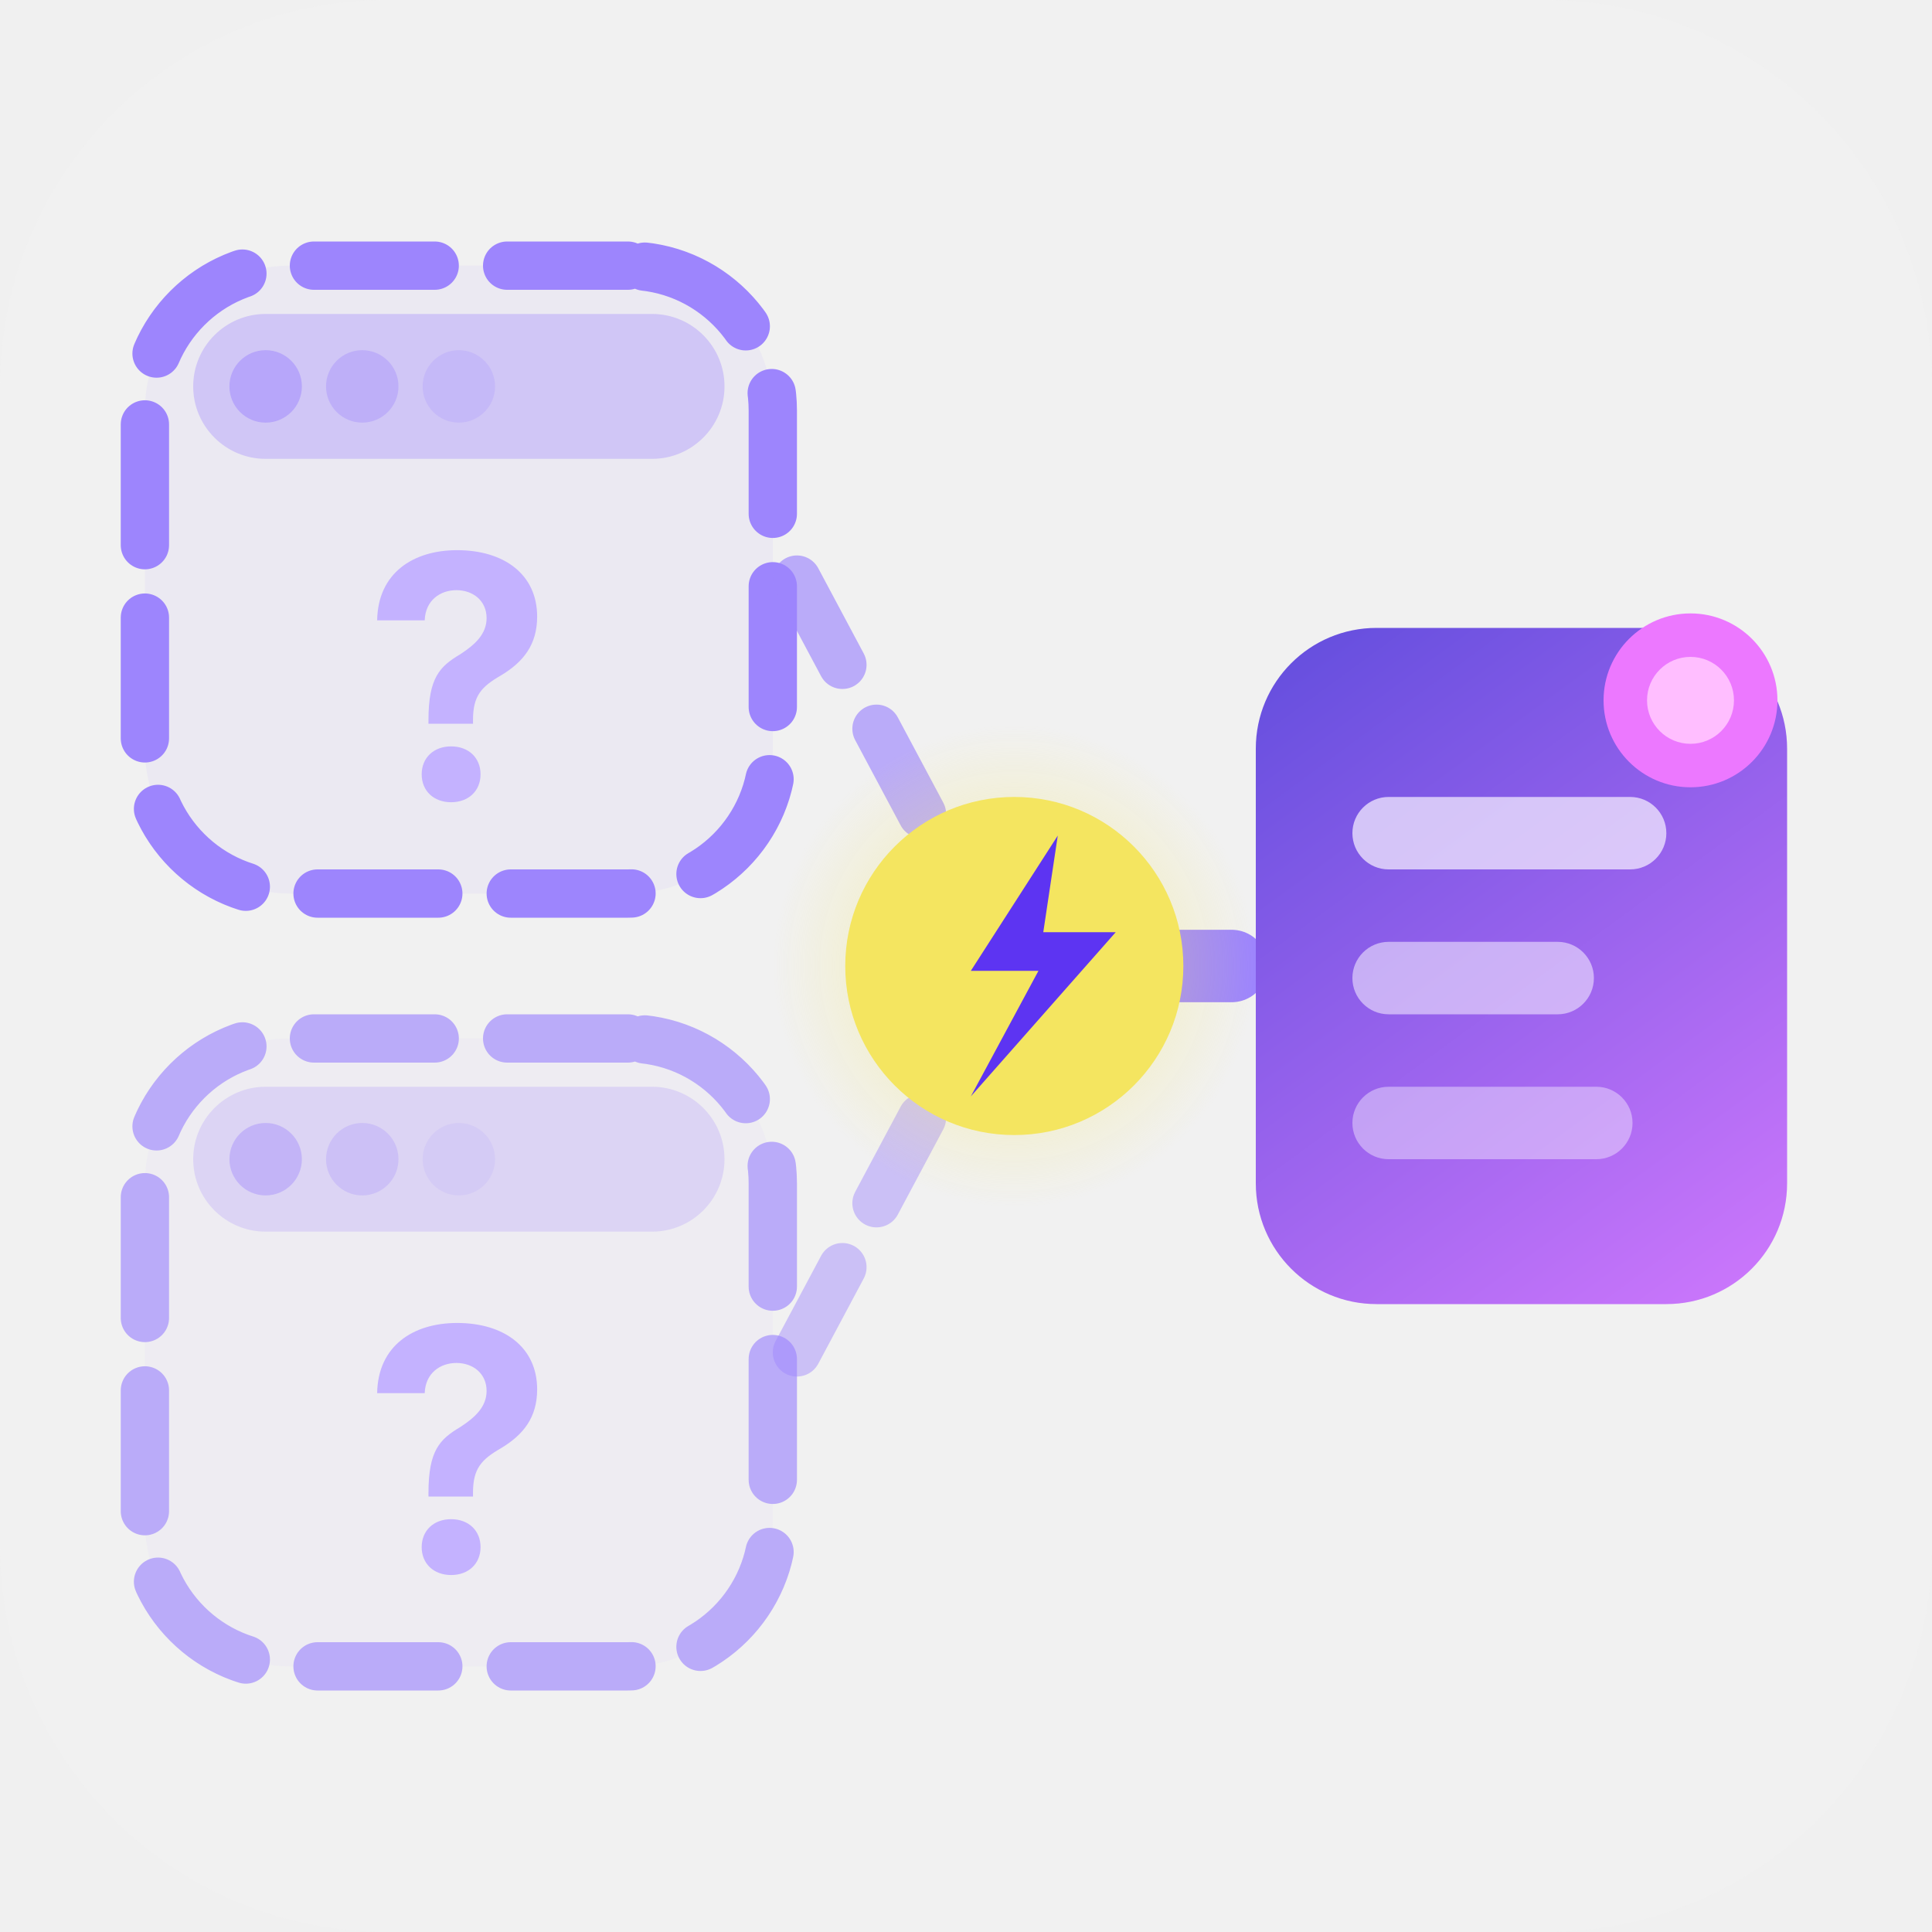
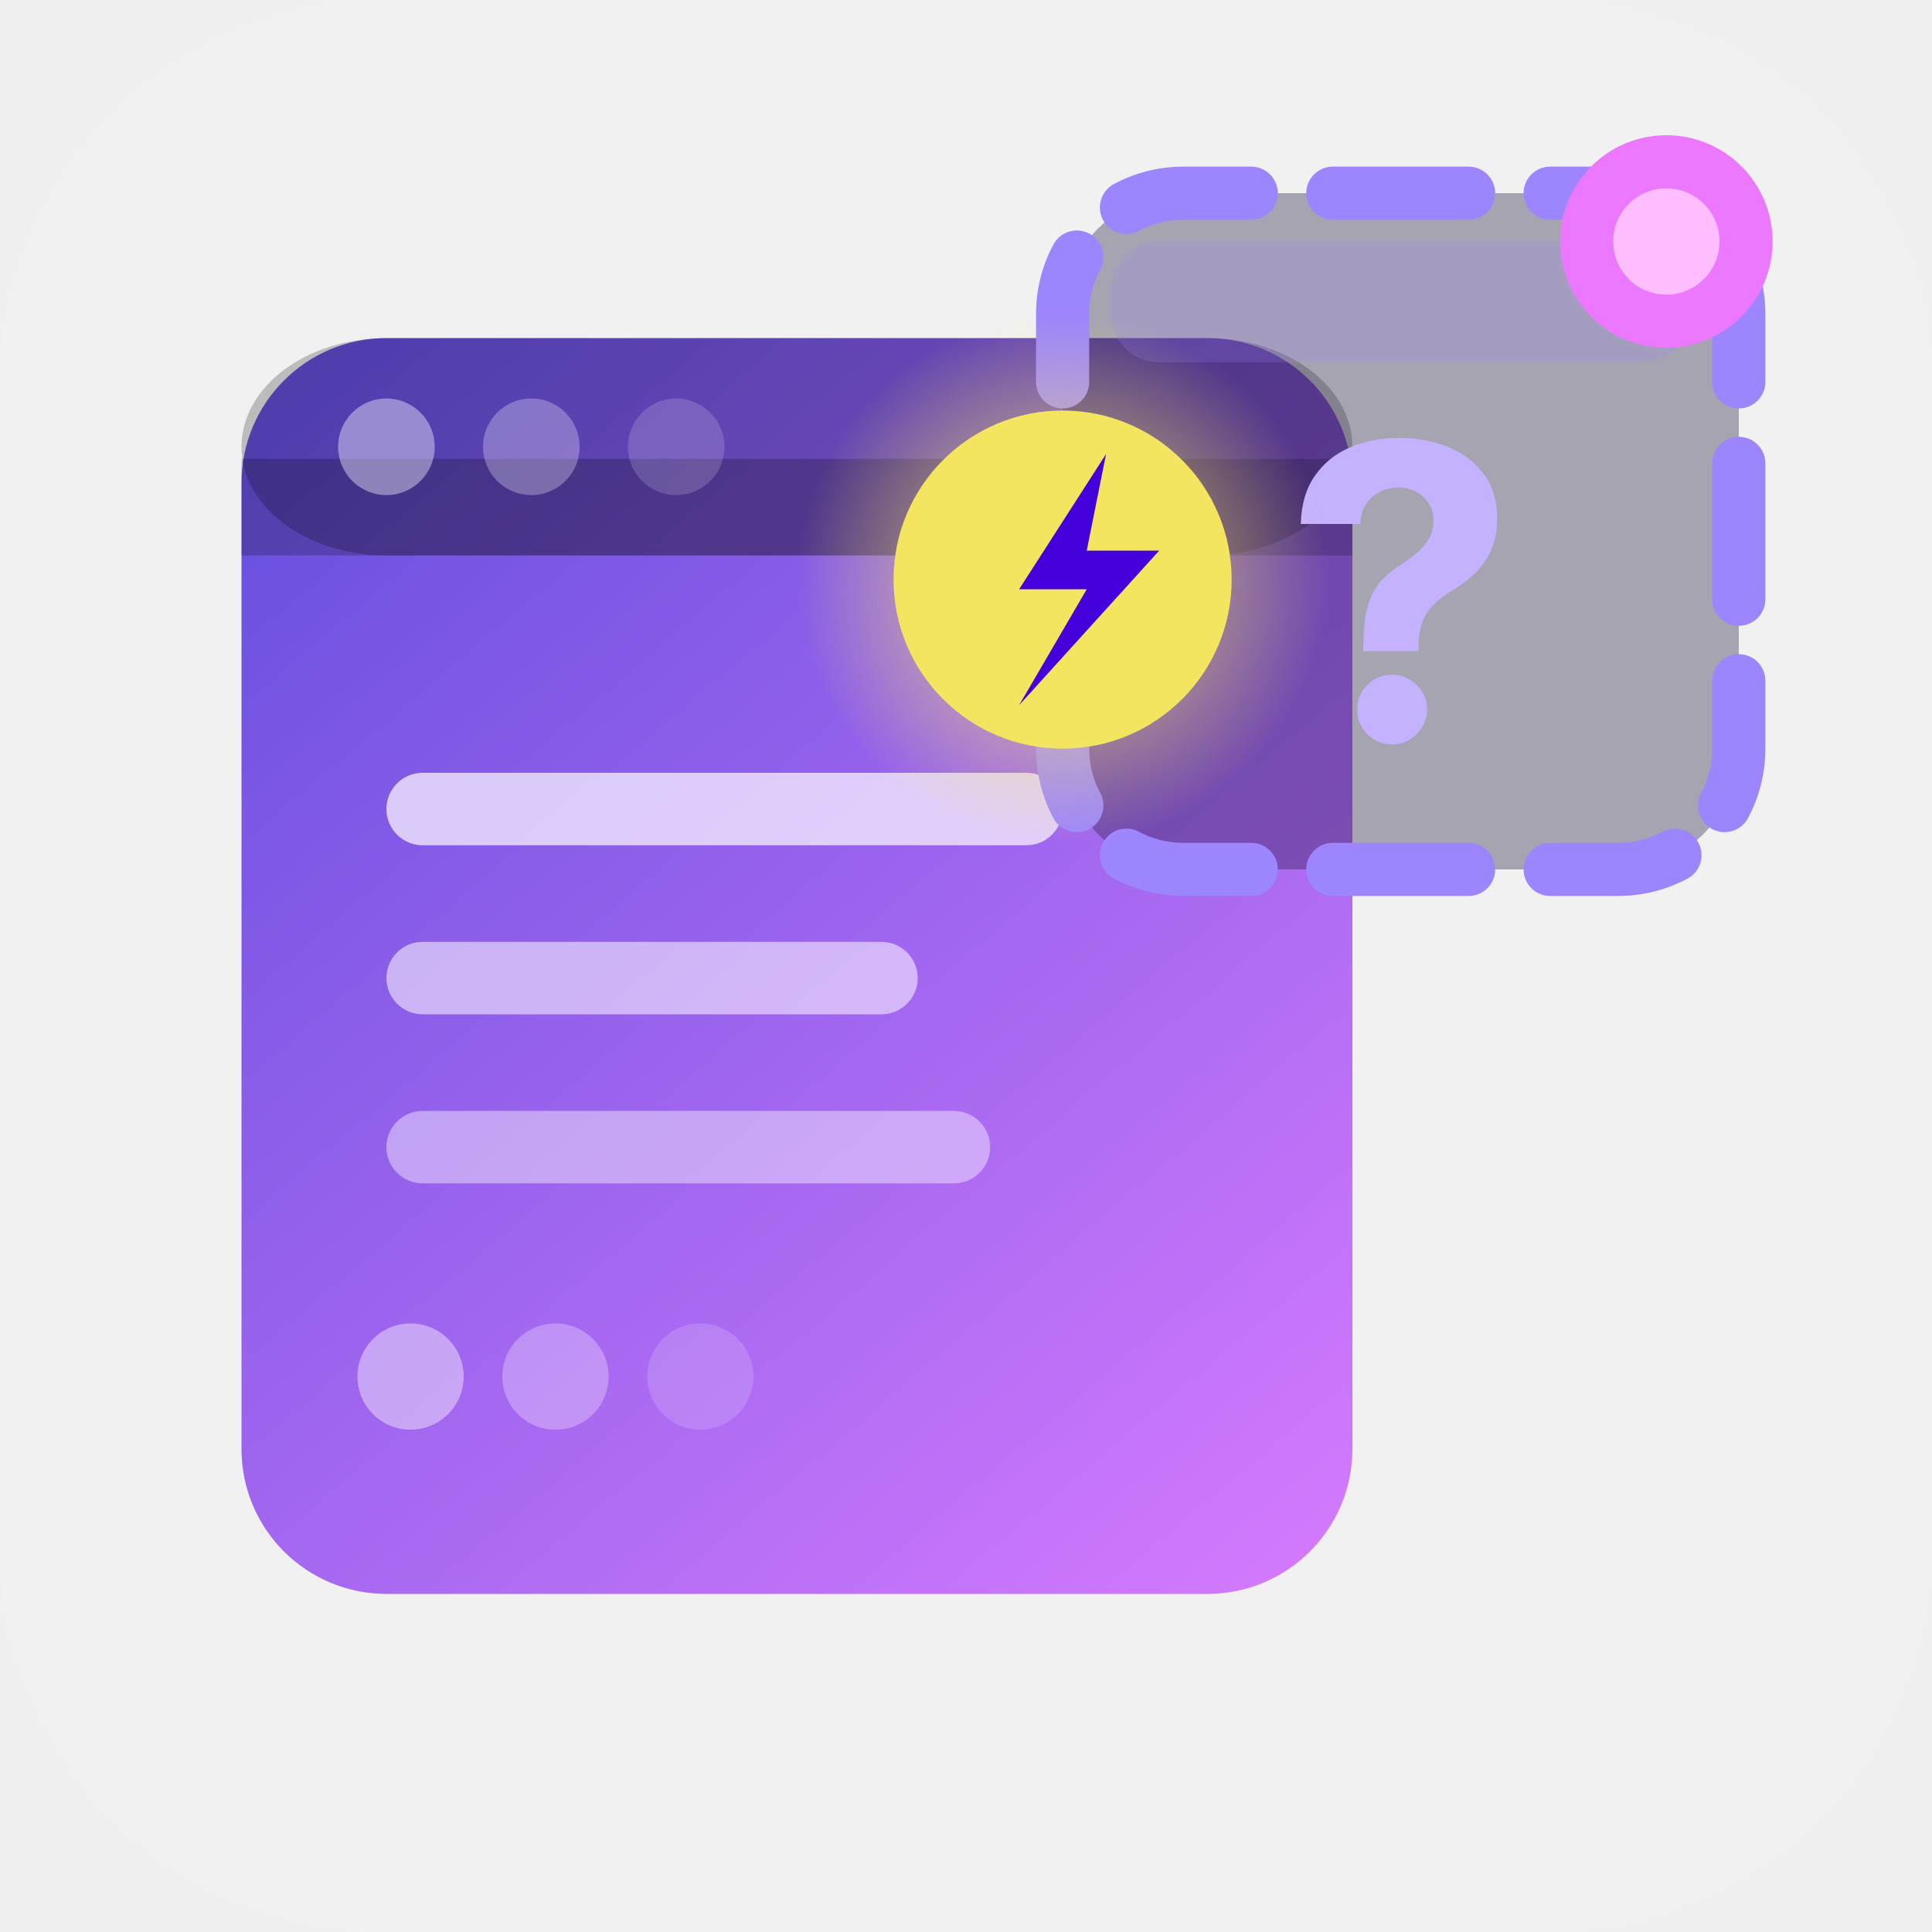
<svg xmlns="http://www.w3.org/2000/svg" width="40" height="40" viewBox="0 0 40 40" fill="none">
-   <g transform="translate(0.0 0.0)">
-     <path id="l1-Vector" d="M32 0H8C3.582 0 0 3.582 0 8V32C0 36.418 3.582 40 8 40H32C36.418 40 40 36.418 40 32V8C40 3.582 36.418 0 32 0Z" fill="#F7F8F8" fill-opacity="0.12" />
+   <g id="Type=Dynamic app, Dark mode=on">
+     <g clip-path="url(#clip0_13357_31769)">
+       <rect width="40" height="40" rx="8" fill="#F7F8F8" fill-opacity="0.12" />
+       <g id="DynamicAppIcon">
+         <path id="Vector" d="M25 7H8C6.343 7 5 8.343 5 10V30C5 31.657 6.343 33 8 33H25C26.657 33 28 31.657 28 30V10C28 8.343 26.657 7 25 7Z" fill="url(#paint0_linear_13357_31769)" />
+         <path id="Vector_2" d="M25 7H8C6.343 7 5 8.007 5 9.25C5 10.493 6.343 11.5 8 11.5H25C26.657 11.5 28 10.493 28 9.25C28 8.007 26.657 7 25 7Z" fill="black" fill-opacity="0.22" />
+         <path id="Vector_3" d="M28 9.5H5V11.5H28V9.5Z" fill="black" fill-opacity="0.22" />
+         <path id="Vector_4" opacity="0.5" d="M8 10.25C8.552 10.25 9 9.802 9 9.25C9 8.698 8.552 8.25 8 8.25C7.448 8.25 7 8.698 7 9.25C7 9.802 7.448 10.25 8 10.25Z" fill="#F5EEFF" fill-opacity="0.85" />
+         <path id="Vector_5" opacity="0.35" d="M11 10.25C11.552 10.25 12 9.802 12 9.25C12 8.698 11.552 8.25 11 8.25C10.448 8.25 10 8.698 10 9.25C10 9.802 10.448 10.25 11 10.25Z" fill="#F5EEFF" fill-opacity="0.85" />
+         <path id="Vector_6" opacity="0.2" d="M14 10.25C14.552 10.25 15 9.802 15 9.25C15 8.698 14.552 8.25 14 8.25C13.448 8.25 13 8.698 13 9.25C13 9.802 13.448 10.25 14 10.25Z" fill="#F5EEFF" fill-opacity="0.85" />
+         <path id="Vector_7" opacity="0.9" d="M21.25 16H8.75C8.336 16 8 16.336 8 16.75C8 17.164 8.336 17.5 8.75 17.5H21.25C21.664 17.5 22 17.164 22 16.75C22 16.336 21.664 16 21.25 16Z" fill="#F5EEFF" fill-opacity="0.85" />
+         <path id="Vector_8" opacity="0.7" d="M18.25 19.5H8.75C8.336 19.5 8 19.836 8 20.25C8 20.664 8.336 21 8.75 21H18.25C18.664 21 19 20.664 19 20.25C19 19.836 18.664 19.5 18.25 19.5Z" fill="#F5EEFF" fill-opacity="0.85" />
+         <path id="Vector_9" opacity="0.55" d="M19.75 23H8.75C8.336 23 8 23.336 8 23.75C8 24.164 8.336 24.5 8.75 24.5H19.75C20.164 24.5 20.5 24.164 20.5 23.75C20.5 23.336 20.164 23 19.75 23Z" fill="#F5EEFF" fill-opacity="0.85" />
+         <path id="Vector_10" opacity="0.55" d="M8.5 29.6C9.107 29.6 9.6 29.108 9.6 28.5C9.6 27.893 9.107 27.4 8.5 27.4C7.892 27.4 7.4 27.893 7.4 28.5C7.4 29.108 7.892 29.6 8.5 29.6Z" fill="#F5EEFF" fill-opacity="0.85" />
+         <path id="Vector_11" opacity="0.38" d="M11.5 29.6C12.107 29.6 12.6 29.108 12.6 28.5C12.6 27.893 12.107 27.4 11.5 27.4C10.892 27.4 10.4 27.893 10.4 28.5C10.4 29.108 10.892 29.6 11.5 29.6Z" fill="#F5EEFF" fill-opacity="0.85" />
+         <path id="Vector_12" opacity="0.2" d="M14.5 29.6C15.107 29.6 15.6 29.108 15.6 28.5C15.6 27.893 15.107 27.4 14.5 27.4C13.892 27.4 13.4 27.893 13.4 28.5C13.4 29.108 13.892 29.6 14.5 29.6Z" fill="#F5EEFF" fill-opacity="0.85" />
+         <path id="Vector_13" d="M33.5 4H24.5C23.119 4 22 5.119 22 6.5V15.5C22 16.881 23.119 18 24.5 18H33.5C34.881 18 36 16.881 36 15.5V6.5C36 5.119 34.881 4 33.5 4Z" fill="#1E143C" fill-opacity="0.35" />
+         <path id="Vector (Stroke)" d="M22.837 17.446C22.98 17.178 23.313 17.077 23.581 17.221C23.854 17.367 24.167 17.45 24.5 17.45H25.906C26.21 17.45 26.456 17.697 26.456 18C26.456 18.304 26.21 18.55 25.906 18.55H24.5C23.981 18.55 23.491 18.42 23.062 18.19C22.794 18.047 22.693 17.714 22.837 17.446ZM30.406 17.45C30.71 17.45 30.956 17.697 30.956 18C30.956 18.304 30.71 18.55 30.406 18.55H27.594C27.29 18.55 27.044 18.304 27.044 18C27.044 17.697 27.29 17.45 27.594 17.45H30.406ZM34.419 17.221C34.687 17.077 35.02 17.178 35.163 17.446C35.307 17.714 35.206 18.047 34.939 18.19C34.51 18.42 34.019 18.55 33.5 18.55H32.094C31.79 18.55 31.544 18.304 31.544 18C31.544 17.697 31.79 17.45 32.094 17.45H33.5C33.834 17.45 34.146 17.367 34.419 17.221ZM21.45 15.5V14.094C21.45 13.79 21.696 13.544 22 13.544C22.304 13.544 22.55 13.79 22.55 14.094V15.5C22.55 15.834 22.633 16.146 22.78 16.419C22.923 16.687 22.822 17.02 22.554 17.164C22.287 17.307 21.953 17.206 21.81 16.939C21.58 16.51 21.45 16.019 21.45 15.5ZM35.45 15.5V14.094C35.45 13.79 35.696 13.544 36 13.544C36.304 13.544 36.55 13.79 36.55 14.094V15.5C36.55 16.019 36.42 16.51 36.19 16.939C36.047 17.206 35.714 17.307 35.446 17.164C35.178 17.02 35.077 16.687 35.221 16.419C35.367 16.146 35.45 15.834 35.45 15.5ZM21.45 12.407V9.594C21.45 9.29 21.696 9.044 22 9.044C22.304 9.044 22.55 9.29 22.55 9.594V12.407C22.55 12.71 22.304 12.957 22 12.957C21.696 12.957 21.45 12.71 21.45 12.407ZM35.45 12.407V9.594C35.45 9.29 35.696 9.044 36 9.044C36.304 9.044 36.55 9.29 36.55 9.594V12.407C36.55 12.71 36.304 12.957 36 12.957C35.696 12.957 35.45 12.71 35.45 12.407ZM21.45 7.907V6.5C21.45 5.981 21.58 5.491 21.81 5.062C21.953 4.794 22.287 4.694 22.554 4.837C22.822 4.98 22.923 5.314 22.78 5.581C22.633 5.855 22.55 6.167 22.55 6.5V7.907C22.55 8.21 22.304 8.457 22 8.457C21.696 8.457 21.45 8.21 21.45 7.907ZM35.45 7.907V6.5C35.45 6.167 35.367 5.855 35.221 5.581C35.077 5.314 35.178 4.98 35.446 4.837C35.714 4.694 36.047 4.794 36.19 5.062C36.42 5.491 36.55 5.981 36.55 6.5V7.907C36.55 8.21 36.304 8.457 36 8.457C35.696 8.457 35.45 8.21 35.45 7.907ZM25.906 3.45C26.21 3.45 26.456 3.697 26.456 4C26.456 4.304 26.21 4.55 25.906 4.55H24.5C24.167 4.55 23.854 4.634 23.581 4.78C23.313 4.923 22.98 4.822 22.837 4.555C22.693 4.287 22.794 3.954 23.062 3.81C23.491 3.58 23.981 3.45 24.5 3.45H25.906ZM33.5 3.45C34.019 3.45 34.51 3.58 34.939 3.81C35.206 3.954 35.307 4.287 35.163 4.555C35.02 4.822 34.687 4.923 34.419 4.78C34.146 4.634 33.834 4.55 33.5 4.55H32.094C31.79 4.55 31.544 4.304 31.544 4C31.544 3.697 31.79 3.45 32.094 3.45H33.5ZM30.406 3.45C30.71 3.45 30.956 3.697 30.956 4C30.956 4.304 30.71 4.55 30.406 4.55H27.594C27.29 4.55 27.044 4.304 27.044 4C27.044 3.697 27.29 3.45 27.594 3.45H30.406Z" fill="#9D85FD" />
+         <path id="Vector_14" d="M34 5H24C23.448 5 23 5.448 23 6V6.5C23 7.052 23.448 7.5 24 7.5H34C34.552 7.5 35 7.052 35 6.5V6C35 5.448 34.552 5 34 5Z" fill="#9D85FD" fill-opacity="0.2" />
+         <path id="?" d="M28.227 13.48V13.378C28.229 13.026 28.261 12.745 28.321 12.536C28.383 12.326 28.474 12.157 28.593 12.028C28.711 11.9 28.854 11.783 29.021 11.678C29.146 11.598 29.258 11.514 29.356 11.428C29.455 11.341 29.533 11.246 29.592 11.141C29.65 11.034 29.679 10.916 29.679 10.785C29.679 10.646 29.646 10.524 29.58 10.42C29.513 10.315 29.424 10.235 29.311 10.178C29.2 10.122 29.078 10.094 28.943 10.094C28.812 10.094 28.688 10.123 28.571 10.181C28.455 10.238 28.359 10.322 28.285 10.435C28.21 10.545 28.17 10.683 28.164 10.848H26.932C26.942 10.446 27.039 10.114 27.222 9.852C27.405 9.589 27.648 9.392 27.95 9.264C28.251 9.133 28.584 9.067 28.949 9.067C29.349 9.067 29.703 9.134 30.011 9.267C30.319 9.397 30.561 9.588 30.736 9.837C30.911 10.087 30.998 10.387 30.998 10.74C30.998 10.975 30.959 11.184 30.881 11.367C30.804 11.549 30.696 11.71 30.558 11.85C30.419 11.989 30.255 12.115 30.066 12.228C29.907 12.322 29.776 12.421 29.673 12.524C29.573 12.626 29.497 12.745 29.447 12.88C29.398 13.014 29.373 13.181 29.371 13.378V13.48H28.227ZM28.825 15.412C28.624 15.412 28.452 15.342 28.309 15.201C28.168 15.058 28.099 14.887 28.101 14.688C28.099 14.491 28.168 14.322 28.309 14.181C28.452 14.04 28.624 13.969 28.825 13.969C29.016 13.969 29.184 14.04 29.329 14.181C29.474 14.322 29.547 14.491 29.549 14.688C29.547 14.821 29.512 14.942 29.444 15.053C29.377 15.162 29.29 15.249 29.181 15.316C29.073 15.38 28.954 15.412 28.825 15.412Z" fill="#C4B2FF" />
+         <path id="Vector_15" d="M22 17.5C25.038 17.5 27.5 15.038 27.5 12C27.5 8.962 25.038 6.5 22 6.5C18.962 6.5 16.5 8.962 16.5 12C16.5 15.038 18.962 17.5 22 17.5Z" fill="url(#paint1_radial_13357_31769)" />
+         <path id="Vector_16" d="M22 15.5C23.933 15.5 25.5 13.933 25.5 12C25.5 10.067 23.933 8.5 22 8.5C20.067 8.5 18.5 10.067 18.5 12C18.5 13.933 20.067 15.5 22 15.5Z" fill="#F4E560" />
+         <path id="Vector_17" d="M22.9 9.4L21.1 12.2H22.5L21.1 14.6L24 11.4H22.5L22.9 9.4Z" fill="#4300DA" />
+         <path id="Vector_18" d="M34.5 7.2C35.715 7.2 36.7 6.215 36.7 5C36.7 3.785 35.715 2.8 34.5 2.8C33.285 2.8 32.3 3.785 32.3 5C32.3 6.215 33.285 7.2 34.5 7.2Z" fill="#EC78FF" />
+         <path id="Vector_19" d="M34.5 6.1C35.107 6.1 35.6 5.608 35.6 5C35.6 4.393 35.107 3.9 34.5 3.9C33.892 3.9 33.4 4.393 33.4 5C33.4 5.608 33.892 6.1 34.5 6.1Z" fill="#FFBEFF" />
+       </g>
+     </g>
  </g>
-   <g transform="translate(2.5 5.0)">
-     <path id="l2-Vector" d="M10.5 0.5H3.5C1.843 0.5 0.5 1.843 0.5 3.5V10.5C0.5 12.157 1.843 13.5 3.5 13.5H10.5C12.157 13.5 13.5 12.157 13.5 10.5V3.5C13.5 1.843 12.157 0.5 10.5 0.5Z" fill="#B4A0FF" fill-opacity="0.1" stroke="#9D85FD" stroke-linecap="round" stroke-dasharray="2.5 1.5" />
-   </g>
-   <g transform="translate(4.0 6.5)">
-     <path id="l3-Vector" d="M9.5 0H1.5C0.672 0 0 0.672 0 1.5C0 2.328 0.672 3 1.5 3H9.5C10.328 3 11 2.328 11 1.5C11 0.672 10.328 0 9.5 0Z" fill="#9D85FD" fill-opacity="0.35" />
-   </g>
-   <g transform="translate(4.75 7.25)">
-     <path id="l4-Vector" opacity="0.5" d="M0.75 1.5C1.164 1.5 1.5 1.164 1.5 0.75C1.5 0.336 1.164 0 0.75 0C0.336 0 0 0.336 0 0.75C0 1.164 0.336 1.5 0.75 1.5Z" fill="#9D85FD" />
-   </g>
-   <g transform="translate(6.75 7.25)">
-     <path id="l5-Vector" opacity="0.35" d="M0.75 1.5C1.164 1.5 1.5 1.164 1.5 0.75C1.5 0.336 1.164 0 0.75 0C0.336 0 0 0.336 0 0.75C0 1.164 0.336 1.5 0.75 1.5Z" fill="#9D85FD" />
-   </g>
-   <g transform="translate(8.75 7.25)">
-     <path id="l6-Vector" opacity="0.2" d="M0.75 1.5C1.164 1.5 1.5 1.164 1.5 0.75C1.5 0.336 1.164 0 0.75 0C0.336 0 0 0.336 0 0.75C0 1.164 0.336 1.5 0.75 1.5Z" fill="#9D85FD" />
-   </g>
-   <text x="9.5" y="14.0" font-family="Inter, sans-serif" font-weight="700" font-size="7" fill="#C4B2FF" text-anchor="middle" dominant-baseline="central">?</text>
-   <g transform="translate(2.5 21.0)">
-     <path id="l7-Vector" opacity="0.65" d="M10.5 0.5H3.5C1.843 0.5 0.5 1.843 0.5 3.5V10.5C0.5 12.157 1.843 13.5 3.5 13.5H10.5C12.157 13.5 13.5 12.157 13.5 10.5V3.5C13.5 1.843 12.157 0.5 10.5 0.5Z" fill="#B4A0FF" fill-opacity="0.1" stroke="#9D85FD" stroke-linecap="round" stroke-dasharray="2.5 1.5" />
-   </g>
-   <g transform="translate(4.0 22.5)">
-     <path id="l8-Vector" opacity="0.65" d="M9.5 0H1.5C0.672 0 0 0.672 0 1.5C0 2.328 0.672 3 1.5 3H9.5C10.328 3 11 2.328 11 1.5C11 0.672 10.328 0 9.5 0Z" fill="#9D85FD" fill-opacity="0.35" />
-   </g>
-   <g transform="translate(4.75 23.25)">
-     <path id="l9-Vector" opacity="0.4" d="M0.75 1.5C1.164 1.5 1.5 1.164 1.5 0.75C1.5 0.336 1.164 0 0.75 0C0.336 0 0 0.336 0 0.75C0 1.164 0.336 1.5 0.75 1.5Z" fill="#9D85FD" />
-   </g>
-   <g transform="translate(6.75 23.25)">
-     <path id="l10-Vector" opacity="0.25" d="M0.75 1.5C1.164 1.5 1.5 1.164 1.5 0.75C1.5 0.336 1.164 0 0.75 0C0.336 0 0 0.336 0 0.75C0 1.164 0.336 1.5 0.75 1.5Z" fill="#9D85FD" />
-   </g>
-   <g transform="translate(8.75 23.25)">
-     <path id="l11-Vector" opacity="0.12" d="M0.75 1.5C1.164 1.5 1.5 1.164 1.5 0.75C1.5 0.336 1.164 0 0.75 0C0.336 0 0 0.336 0 0.75C0 1.164 0.336 1.5 0.75 1.5Z" fill="#9D85FD" />
-   </g>
-   <text x="9.5" y="30.0" font-family="Inter, sans-serif" font-weight="700" font-size="7" fill="#C4B2FF" text-anchor="middle" dominant-baseline="central">?</text>
-   <g transform="translate(15.9999 11.4999)">
-     <path id="l12-Vector" opacity="0.65" d="M0.5 0.5L4.5 8" stroke="#9D85FD" stroke-linecap="round" stroke-dasharray="2 1.5" />
-   </g>
-   <g transform="translate(15.9999 19.9999)">
-     <path id="l13-Vector" opacity="0.45" d="M0.5 8L4.5 0.5" stroke="#9D85FD" stroke-linecap="round" stroke-dasharray="2 1.5" />
-   </g>
-   <g transform="translate(22.75 19.25)">
-     <path id="l14-Vector" d="M0.75 0.75H2.75" stroke="#9D85FD" stroke-width="1.5" stroke-linecap="round" />
-   </g>
-   <g transform="translate(16.0 15.0)">
-     <path id="l15-Vector" d="M5 10C7.761 10 10 7.761 10 5C10 2.239 7.761 0 5 0C2.239 0 0 2.239 0 5C0 7.761 2.239 10 5 10Z" fill="url(#l15-paint0_radial_0_25)" />
-     <defs>
-       <radialGradient id="l15-paint0_radial_0_25" cx="0" cy="0" r="1" gradientUnits="userSpaceOnUse" gradientTransform="translate(5 5) scale(5)">
-         <stop stop-color="#FFF06A" stop-opacity="0.55" />
-         <stop offset="1" stop-color="#F4E560" stop-opacity="0" />
-       </radialGradient>
-     </defs>
-   </g>
-   <g transform="translate(17.5 16.5)">
-     <path id="l16-Vector" d="M3.5 7C5.433 7 7 5.433 7 3.5C7 1.567 5.433 0 3.5 0C1.567 0 0 1.567 0 3.5C0 5.433 1.567 7 3.5 7Z" fill="#F4E560" />
-   </g>
-   <g transform="translate(20.1 17.3)">
-     <path id="l17-Vector" d="M1.8 0L0 2.8H1.4L0 5.4L3 2H1.5L1.8 0Z" fill="#5D34F2" />
-   </g>
-   <g transform="translate(26.0 13.0)">
-     <path id="l18-Vector" d="M8.5 0H2.5C1.119 0 0 1.119 0 2.5V11.5C0 12.881 1.119 14 2.5 14H8.5C9.881 14 11 12.881 11 11.5V2.5C11 1.119 9.881 0 8.5 0Z" fill="url(#l18-paint0_linear_0_21)" />
-     <defs>
-       <linearGradient id="l18-paint0_linear_0_21" x1="0" y1="0" x2="11" y2="15" gradientUnits="userSpaceOnUse">
-         <stop stop-color="#614DDD" />
-         <stop offset="1" stop-color="#D47AFE" />
-       </linearGradient>
-     </defs>
-   </g>
-   <g transform="translate(28.0 16.5)">
-     <path id="l19-Vector" opacity="0.9" d="M5.75 0H0.75C0.336 0 0 0.336 0 0.75C0 1.164 0.336 1.5 0.75 1.5H5.75C6.164 1.5 6.5 1.164 6.5 0.75C6.5 0.336 6.164 0 5.75 0Z" fill="#F5EEFF" fill-opacity="0.8" />
-   </g>
-   <g transform="translate(28.0 19.5)">
-     <path id="l20-Vector" opacity="0.7" d="M4.25 0H0.75C0.336 0 0 0.336 0 0.75C0 1.164 0.336 1.5 0.75 1.5H4.25C4.664 1.5 5 1.164 5 0.75C5 0.336 4.664 0 4.25 0Z" fill="#F5EEFF" fill-opacity="0.8" />
-   </g>
-   <g transform="translate(28.0 22.5)">
-     <path id="l21-Vector" opacity="0.55" d="M5.05 0H0.75C0.336 0 0 0.336 0 0.75C0 1.164 0.336 1.5 0.75 1.5H5.05C5.464 1.5 5.8 1.164 5.8 0.75C5.8 0.336 5.464 0 5.05 0Z" fill="#F5EEFF" fill-opacity="0.8" />
-   </g>
-   <g transform="translate(33.2 12.7)">
-     <path id="l22-Vector" d="M1.8 3.6C2.794 3.6 3.6 2.794 3.6 1.8C3.6 0.806 2.794 0 1.8 0C0.806 0 0 0.806 0 1.8C0 2.794 0.806 3.6 1.8 3.6Z" fill="#EC78FF" />
-   </g>
-   <g transform="translate(34.1 13.6)">
-     <path id="l23-Vector" d="M0.9 1.8C1.397 1.8 1.8 1.397 1.8 0.9C1.8 0.403 1.397 0 0.9 0C0.403 0 0 0.403 0 0.9C0 1.397 0.403 1.8 0.9 1.8Z" fill="#FFBEFF" />
-   </g>
+   <defs>
+     <linearGradient id="paint0_linear_13357_31769" x1="5" y1="7" x2="27" y2="33" gradientUnits="userSpaceOnUse">
+       <stop stop-color="#614DDD" />
+       <stop offset="1" stop-color="#D47AFE" />
+     </linearGradient>
+     <radialGradient id="paint1_radial_13357_31769" cx="0" cy="0" r="1" gradientUnits="userSpaceOnUse" gradientTransform="translate(22 12) scale(5.5)">
+       <stop stop-color="#FFF06A" stop-opacity="0.85" />
+       <stop offset="1" stop-color="#F4E560" stop-opacity="0" />
+     </radialGradient>
+     <clipPath id="clip0_13357_31769">
+       <rect width="40" height="40" rx="8" fill="white" />
+     </clipPath>
+   </defs>
</svg>
